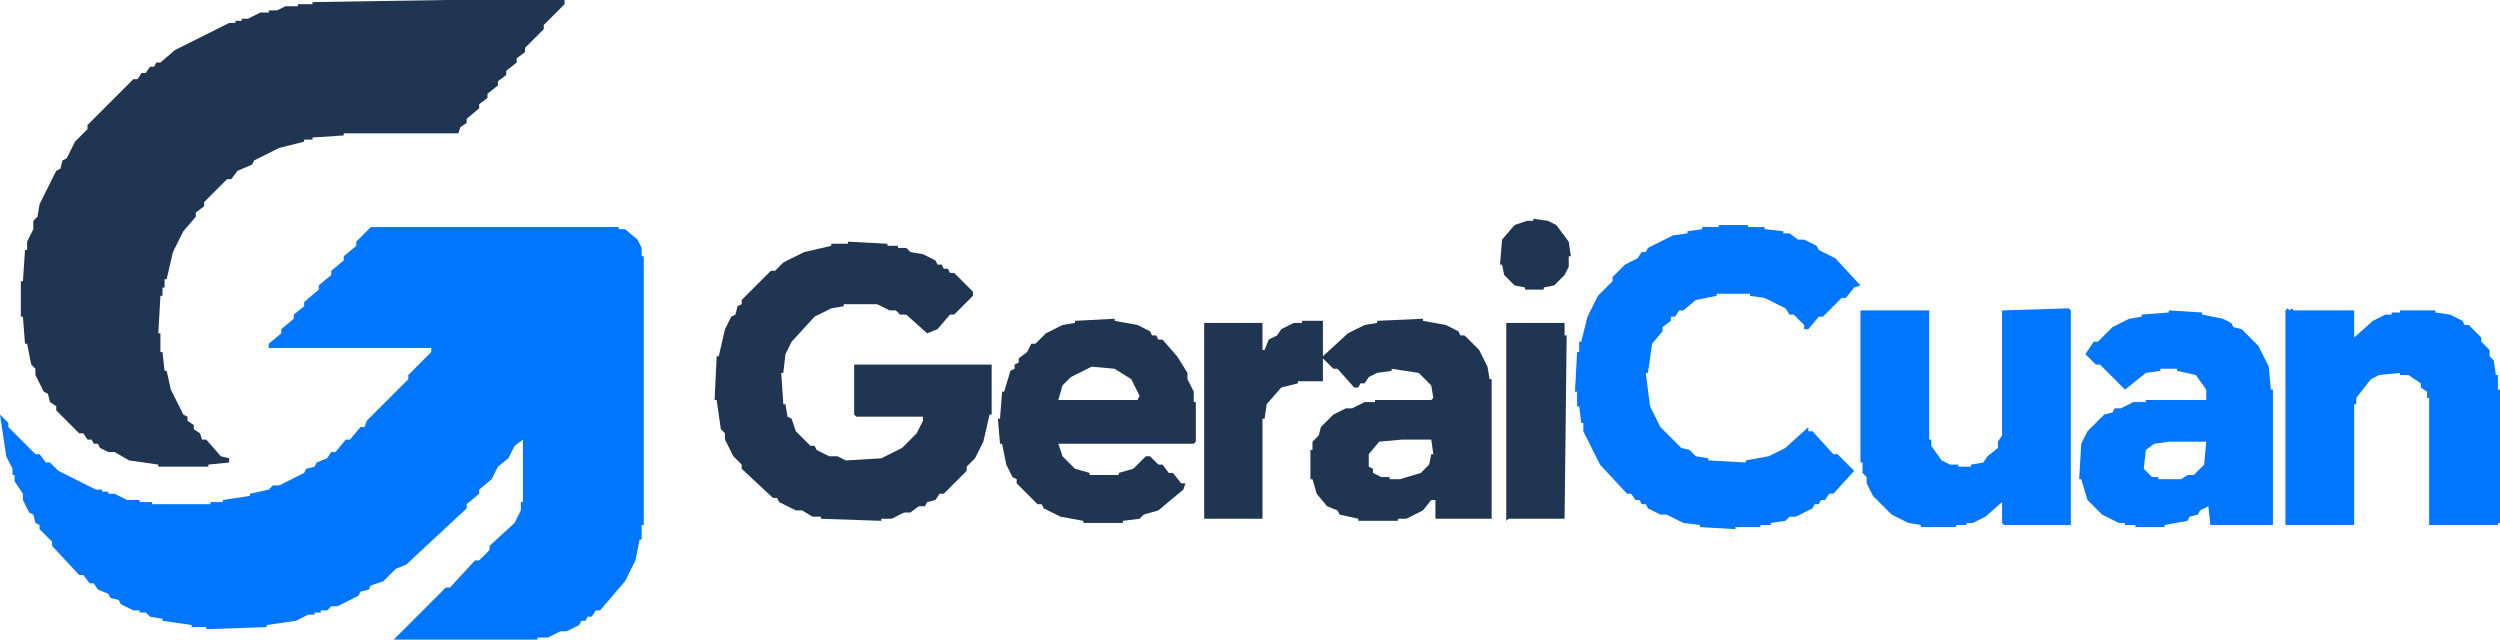
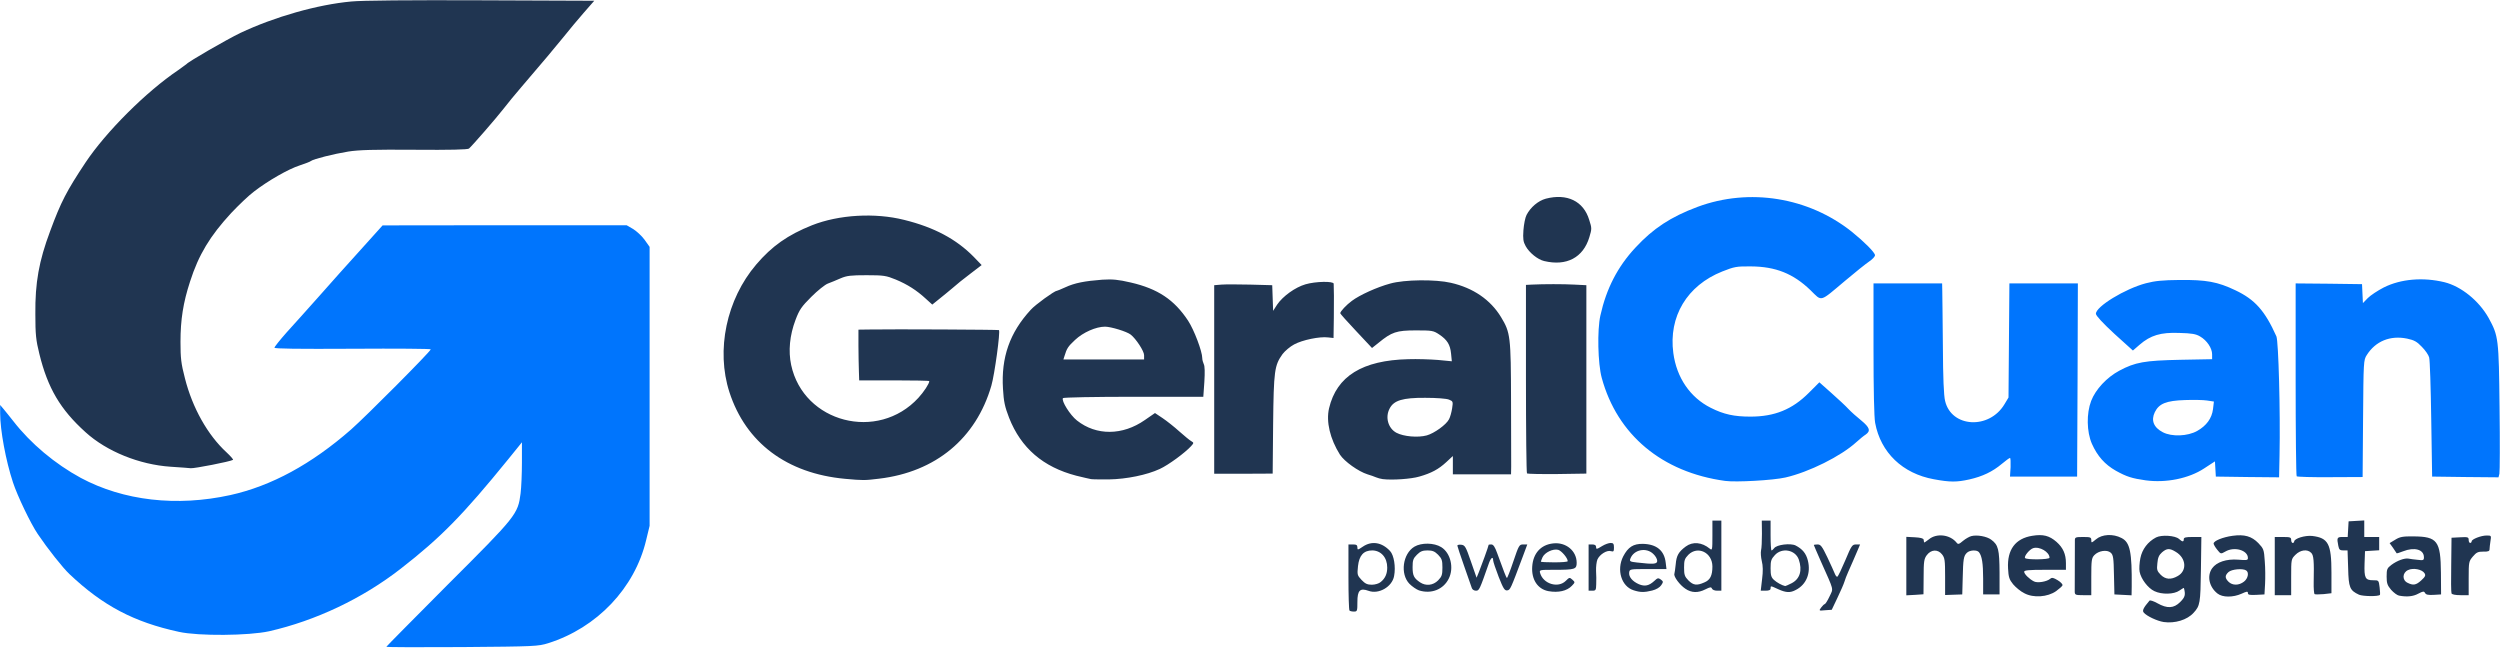
- <svg xmlns="http://www.w3.org/2000/svg" viewBox="0 0 1200 307" role="img" aria-label="GeraiCUAN">
-   <path fill="#203551" fill-rule="evenodd" d="M539 250 L539 251 L520 251 L520 250 L509 248 L501 244 L500 242 L498 242 L488 232 L488 230 L486 229 L483 223 L481 213 L480 213 L479 201 L480 201 L481 188 L482 188 L485 178 L487 177 L487 175 L489 174 L489 172 L493 169 L495 165 L497 165 L502 160 L510 156 L516 155 L516 154 L535 153 L535 154 L546 156 L552 159 L553 161 L555 161 L556 163 L558 163 L565 171 L570 179 L570 182 L573 188 L573 193 L574 193 L574 212 L573 213 L508 213 L510 219 L516 225 L523 227 L523 228 L537 228 L537 227 L544 225 L550 219 L552 219 L556 223 L558 223 L561 227 L563 227 L567 232 L569 232 L568 235 L556 245 L549 247 L547 249ZM724 249 L723 250 L723 155 L751 155 L751 156 L751 161 L752 161 L751 249ZM671 249 L671 250 L652 250 L652 249 L643 247 L642 245 L637 243 L632 237 L630 230 L629 230 L629 216 L630 216 L630 212 L633 209 L634 205 L640 199 L646 196 L649 196 L655 193 L660 193 L660 192 L687 192 L688 191 L687 185 L681 179 L668 177 L668 178 L661 179 L657 181 L655 184 L653 184 L652 186 L650 186 L642 177 L640 177 L635 172 L635 183 L623 183 L623 184 L615 186 L608 194 L607 201 L606 201 L606 249 L578 249 L578 215 L578 155 L606 155 L606 168 L607 168 L609 163 L613 161 L615 158 L621 155 L625 155 L625 154 L635 154 L635 171 L647 160 L655 156 L661 155 L661 154 L683 153 L683 154 L694 156 L700 159 L701 161 L703 161 L710 168 L714 176 L715 182 L716 182 L716 249 L689 249 L689 240 L687 240 L683 245 L675 249ZM423 249 L423 250 L394 249 L394 248 L390 248 L385 245 L382 245 L374 241 L373 239 L371 239 L356 225 L356 223 L352 219 L348 211 L348 208 L346 206 L344 192 L343 192 L344 171 L345 171 L348 158 L351 152 L353 151 L354 147 L356 146 L356 144 L370 130 L372 130 L376 126 L386 121 L399 118 L399 117 L407 117 L407 116 L426 117 L426 118 L431 118 L431 119 L435 119 L437 121 L443 122 L449 125 L450 127 L452 127 L453 129 L455 129 L456 131 L458 131 L467 140 L467 142 L458 151 L456 151 L450 158 L445 160 L435 151 L432 151 L430 149 L427 149 L421 146 L412 146 L405 146 L405 147 L399 148 L391 152 L380 164 L377 170 L376 179 L375 179 L376 194 L377 194 L378 200 L380 201 L382 207 L389 214 L391 214 L392 216 L398 219 L402 219 L406 221 L423 220 L433 215 L440 208 L443 202 L443 200 L411 200 L410 199 L410 175 L476 175 L476 199 L475 199 L472 212 L468 220 L464 224 L464 226 L453 237 L451 237 L449 240 L445 241 L444 243 L441 243 L437 246 L434 246 L428 249ZM672 230 L682 227 L686 223 L687 218 L688 218 L687 211 L673 211 L662 212 L657 218 L657 224 L659 225 L659 227 L663 229 L667 229 L667 230ZM100 223 L100 224 L76 224 L76 223 L62 221 L55 217 L52 217 L48 215 L47 213 L45 213 L44 211 L42 211 L40 208 L38 208 L27 197 L27 195 L24 193 L23 189 L21 188 L17 180 L17 177 L15 175 L13 165 L12 165 L11 152 L10 152 L10 135 L11 135 L12 120 L13 120 L13 116 L16 110 L16 106 L18 104 L19 98 L27 82 L29 81 L30 77 L32 76 L36 68 L42 62 L42 60 L64 38 L66 38 L68 35 L70 35 L72 32 L74 32 L75 30 L77 30 L84 24 L110 11 L113 11 L113 10 L116 10 L116 9 L119 9 L125 6 L129 6 L129 5 L133 5 L137 3 L143 3 L143 2 L150 2 L150 1 L214 0 L271 0 L271 2 L261 12 L261 14 L252 23 L252 25 L248 28 L248 30 L243 34 L243 36 L239 39 L239 41 L234 45 L234 47 L230 50 L230 52 L224 57 L224 59 L221 61 L220 64 L165 64 L165 65 L150 66 L150 67 L146 67 L146 68 L134 71 L122 77 L121 79 L114 82 L111 86 L109 86 L98 97 L98 99 L94 102 L94 104 L88 111 L83 121 L80 134 L79 134 L79 138 L78 138 L78 142 L77 142 L76 160 L77 160 L77 169 L78 169 L79 178 L80 178 L82 187 L88 199 L90 200 L90 202 L93 204 L93 206 L96 208 L97 211 L99 211 L106 219 L110 220 L110 222ZM546 192 L547 190 L543 182 L535 177 L524 176 L514 181 L510 185 L508 192ZM741 138 L741 139 L732 139 L732 138 L727 137 L722 132 L721 127 L720 127 L721 115 L727 108 L733 106 L736 106 L736 105 L743 106 L747 108 L753 116 L754 123 L753 123 L753 128 L751 132 L746 137Z" />
-   <path fill="#0075FD" fill-rule="evenodd" d="M258 306 L258 307 L189 307 L214 282 L216 282 L228 269 L230 269 L235 264 L235 262 L247 251 L250 245 L250 241 L251 241 L251 211 L247 214 L244 220 L239 224 L236 230 L230 235 L230 237 L224 242 L224 244 L195 271 L190 273 L184 279 L178 281 L177 283 L173 284 L172 286 L162 291 L159 291 L157 293 L154 293 L154 294 L151 294 L151 295 L148 295 L142 298 L128 300 L128 301 L99 302 L99 301 L92 301 L92 300 L78 298 L78 297 L72 296 L70 294 L67 294 L67 293 L64 293 L58 290 L57 288 L53 287 L52 285 L47 283 L45 280 L43 280 L40 276 L38 276 L25 262 L25 260 L19 254 L19 252 L17 251 L16 247 L14 246 L11 240 L11 237 L7 231 L7 228 L6 228 L6 225 L3 219 L0 199 L4 203 L4 205 L17 218 L19 218 L22 222 L24 222 L28 226 L46 235 L49 235 L49 236 L52 236 L52 237 L55 237 L61 240 L67 240 L67 241 L73 241 L73 242 L101 242 L101 241 L107 241 L107 240 L120 238 L120 237 L129 235 L131 233 L134 233 L146 227 L147 225 L151 224 L152 222 L157 220 L159 217 L161 217 L166 211 L168 211 L173 205 L175 205 L176 202 L196 182 L196 180 L207 169 L207 167 L129 167 L129 165 L135 160 L135 158 L141 153 L141 151 L146 147 L146 145 L153 139 L153 137 L159 132 L159 130 L165 125 L165 123 L171 118 L171 116 L178 109 L297 109 L297 110 L300 110 L306 115 L308 119 L308 123 L309 123 L309 252 L308 252 L308 259 L307 259 L305 269 L300 279 L288 293 L286 293 L284 296 L282 296 L281 298 L279 298 L278 300 L272 303 L269 303 L263 306ZM833 253 L833 254 L816 253 L816 252 L808 251 L800 247 L797 247 L791 244 L790 242 L788 242 L787 240 L785 240 L783 237 L781 237 L768 223 L760 207 L760 203 L759 203 L758 195 L757 195 L757 188 L756 188 L757 169 L758 169 L758 164 L759 164 L762 152 L767 142 L774 135 L774 133 L780 127 L786 124 L788 121 L790 121 L791 119 L803 113 L810 112 L810 111 L817 110 L817 109 L825 109 L825 108 L839 108 L839 109 L847 109 L847 110 L856 111 L856 112 L859 112 L863 115 L866 115 L872 118 L873 120 L881 124 L893 137 L890 138 L886 143 L884 143 L878 149 L875 152 L873 152 L868 158 L866 158 L866 156 L861 151 L859 151 L857 148 L847 143 L840 142 L840 141 L824 141 L824 142 L814 144 L808 149 L806 149 L804 152 L802 152 L802 154 L798 157 L798 159 L793 165 L791 179 L790 179 L792 195 L797 205 L807 215 L811 216 L814 219 L820 220 L820 221 L838 222 L838 221 L849 219 L857 215 L868 205 L868 207 L870 207 L880 218 L882 218 L890 226 L880 237 L878 237 L876 240 L874 240 L873 242 L871 242 L870 244 L862 248 L859 248 L857 250 L850 251 L850 252 L845 252 L845 253ZM1039 252 L1039 253 L1025 253 L1025 252 L1020 252 L1020 251 L1017 251 L1009 247 L1002 240 L999 230 L998 230 L999 213 L1002 207 L1010 199 L1014 198 L1015 196 L1018 196 L1024 193 L1030 193 L1030 192 L1059 192 L1059 187 L1054 180 L1045 178 L1045 177 L1037 177 L1037 178 L1030 179 L1020 187 L1008 175 L1006 175 L1001 170 L1005 164 L1007 164 L1014 157 L1022 153 L1028 152 L1028 151 L1041 150 L1041 149 L1057 150 L1057 151 L1067 153 L1071 155 L1072 157 L1076 158 L1084 166 L1089 176 L1090 187 L1091 187 L1091 252 L1061 252 L1060 243 L1056 245 L1055 247 L1051 248 L1050 250ZM939 252 L939 253 L922 253 L922 252 L916 251 L908 247 L899 238 L896 232 L896 229 L894 227 L894 222 L893 222 L893 149 L926 149 L926 211 L927 211 L927 214 L932 221 L936 223 L940 223 L940 224 L946 224 L946 223 L952 222 L954 219 L959 215 L959 212 L961 209 L961 149 L993 148 L994 149 L994 252 L962 252 L961 251 L961 241 L953 248 L947 251 L944 251 L944 252ZM1199 251 L1199 252 L1166 252 L1166 191 L1165 191 L1165 188 L1162 186 L1162 184 L1156 180 L1152 180 L1152 179 L1142 180 L1138 182 L1131 191 L1131 194 L1130 194 L1130 252 L1097 252 L1097 207 L1097 149 L1098 148 L1099 149 L1100 148 L1101 149 L1130 149 L1130 162 L1139 154 L1145 151 L1148 151 L1148 150 L1152 150 L1152 149 L1169 149 L1169 150 L1176 151 L1182 154 L1183 156 L1185 156 L1191 162 L1191 164 L1195 168 L1195 171 L1197 173 L1198 180 L1199 180 L1199 187 L1200 187 L1200 251ZM1047 230 L1050 228 L1053 228 L1058 223 L1059 212 L1041 212 L1034 213 L1030 216 L1029 225 L1033 229 L1036 229 L1036 230Z" />
+ <svg xmlns="http://www.w3.org/2000/svg" viewBox="0 0 1676 434" role="img" aria-label="GeraiCUAN">
+   <path fill="#203551" fill-rule="evenodd" d="M1450.5 417.0C1446.1 416.3 1439.1 413.0 1437.2 410.7C1436.0 409.4 1436.9 407.5 1441.0 402.7C1441.4 402.2 1443.8 403.0 1446.3 404.4C1452.9 408.1 1457.3 407.9 1461.6 403.6C1464.9 400.3 1465.3 398.8 1464.1 394.2C1464.0 394.0 1462.7 394.8 1461.1 395.9C1457.5 398.5 1449.3 398.7 1444.3 396.3C1440.0 394.3 1435.3 388.1 1434.4 383.3C1434.0 381.4 1434.3 377.3 1434.9 374.2C1436.1 368.2 1439.9 363.2 1445.4 360.3C1449.1 358.4 1458.2 359.0 1460.8 361.3C1463.1 363.4 1464.0 363.4 1464.0 361.5C1464.0 360.3 1465.3 360.0 1469.9 360.0L1475.8 360.0L1475.5 381.9C1475.2 404.5 1474.9 406.1 1470.6 410.8C1466.3 415.6 1458.0 418.1 1450.5 417.0ZM904.7 409.3C904.3 409.0 904.0 398.8 904.0 386.8L904.0 365.0L907.0 365.0C909.3 365.0 910.0 365.4 910.0 367.0C910.0 368.8 910.2 368.8 913.6 366.5C919.6 362.4 926.4 363.5 931.9 369.4C934.5 372.2 935.8 380.0 934.6 386.2C933.3 393.4 924.3 398.6 917.5 396.1C911.7 394.0 910.0 395.8 910.0 403.5C910.0 409.6 909.9 410.0 907.7 410.0C906.4 410.0 905.0 409.7 904.7 409.3ZM1220.9 407.3C1221.8 406.1 1222.9 405.0 1223.3 405.0C1223.7 405.0 1225.2 402.7 1226.5 399.9C1229.2 394.1 1229.8 396.8 1220.6 376.1C1218.1 370.4 1216.0 365.6 1216.0 365.4C1216.0 365.2 1217.1 365.0 1218.5 365.0C1220.6 365.0 1221.5 366.2 1225.1 373.7C1227.3 378.4 1229.6 383.4 1230.1 384.7C1230.6 386.0 1231.4 386.9 1231.8 386.6C1232.3 386.3 1234.7 381.3 1237.1 375.6C1241.2 365.8 1241.7 365.0 1244.3 365.0L1247.0 365.0L1245.4 368.8C1244.5 370.8 1243.1 374.1 1242.3 376.0C1241.5 377.9 1240.0 381.3 1239.0 383.5C1238.0 385.7 1236.9 388.6 1236.5 390.0C1236.1 391.4 1234.0 396.2 1231.9 400.6L1228.0 408.8L1223.6 409.1C1219.3 409.5 1219.3 409.5 1220.9 407.3ZM1357.1 397.7C1354.6 396.5 1351.3 393.7 1349.6 391.7C1347.0 388.5 1346.5 386.9 1346.2 381.1C1345.5 368.5 1351.1 361.0 1362.4 359.2C1369.7 358.0 1373.9 359.1 1378.7 363.3C1383.1 367.2 1385.0 371.5 1385.0 377.5L1385.0 382.0L1371.0 382.0C1360.0 382.0 1357.0 382.3 1357.0 383.3C1357.0 384.8 1360.4 388.2 1363.6 389.8C1365.9 391.0 1372.1 390.0 1374.5 388.0C1375.6 387.0 1376.7 387.3 1379.5 389.0C1381.5 390.2 1382.9 391.7 1382.7 392.4C1382.5 393.0 1380.6 394.7 1378.4 396.3C1372.7 400.3 1363.2 401.0 1357.1 397.7ZM1486.6 397.9C1481.0 393.5 1479.4 386.1 1483.0 381.0C1486.0 376.8 1492.6 374.6 1500.5 375.2C1506.2 375.7 1507.0 375.6 1507.0 374.1C1507.0 368.8 1497.8 366.2 1491.8 369.8C1488.8 371.5 1488.8 371.5 1486.4 368.5C1485.1 366.9 1484.0 365.0 1484.0 364.4C1484.0 362.6 1490.2 360.1 1496.7 359.2C1504.7 358.1 1509.5 359.5 1514.0 364.1C1517.5 367.8 1517.8 368.4 1518.3 376.2C1518.7 380.8 1518.7 387.6 1518.5 391.5L1518.1 398.5L1512.6 398.8C1508.1 399.0 1507.0 398.8 1507.0 397.6C1507.0 396.3 1506.3 396.4 1502.8 398.0C1497.0 400.6 1490.0 400.6 1486.6 397.9ZM1581.5 398.7C1575.3 395.8 1574.5 394.0 1574.2 380.9L1573.8 369.0L1571.0 369.0C1568.7 369.0 1568.1 368.5 1567.6 365.9C1566.5 360.5 1566.8 360.0 1570.4 360.0L1573.9 360.0L1574.2 354.8L1574.5 349.5L1579.8 349.2L1585.0 348.9L1585.0 354.4L1585.0 360.0L1590.0 360.0L1595.0 360.0L1595.0 364.4L1595.0 368.9L1590.2 369.2L1585.5 369.5L1585.2 377.8C1584.9 387.5 1585.6 389.0 1591.0 389.0C1594.7 389.0 1594.7 389.0 1595.3 393.8C1595.6 396.4 1595.7 398.6 1595.5 398.8C1594.4 400.0 1584.1 399.8 1581.5 398.7ZM1608.3 399.3C1607.1 399.1 1604.7 397.3 1603.0 395.4C1600.5 392.4 1600.0 391.1 1600.0 386.5C1600.0 381.6 1600.3 380.9 1603.2 378.7C1607.1 375.8 1612.1 374.0 1614.7 374.5C1615.7 374.7 1618.4 375.1 1620.8 375.3C1624.6 375.8 1625.0 375.6 1625.0 373.6C1625.0 368.3 1618.6 366.6 1611.0 369.6C1608.7 370.5 1606.8 371.1 1606.7 370.9C1606.6 370.7 1605.5 369.1 1604.3 367.3L1602.0 364.1L1605.8 361.8C1608.9 359.9 1610.8 359.5 1618.0 359.6C1634.0 359.7 1636.2 362.6 1636.4 384.0L1636.5 398.5L1631.6 398.8C1627.9 399.0 1626.4 398.7 1625.8 397.6C1625.0 396.2 1624.5 396.3 1621.2 398.0C1617.8 399.9 1613.5 400.3 1608.3 399.3ZM1278.0 379.5L1278.0 359.9L1283.8 360.2C1287.4 360.4 1289.5 360.9 1289.6 361.8C1289.7 362.4 1289.8 363.3 1289.9 363.6C1289.9 363.9 1291.4 363.0 1293.1 361.6C1298.2 357.3 1307.3 358.3 1311.7 363.8C1312.7 365.1 1313.3 364.9 1316.0 362.6C1317.7 361.2 1320.3 359.7 1321.6 359.4C1325.4 358.4 1332.0 359.6 1334.9 361.8C1339.7 365.3 1340.4 368.3 1340.5 384.0L1340.5 398.5L1335.0 398.5L1329.5 398.5L1329.5 388.0C1329.5 377.7 1328.7 372.7 1326.7 370.2C1325.4 368.5 1320.5 368.7 1318.6 370.6C1316.4 372.7 1316.1 374.8 1315.8 387.5L1315.5 398.5L1309.8 398.7L1304.0 398.9L1304.0 386.6C1304.0 375.6 1303.8 374.0 1301.9 371.6C1299.1 368.1 1294.6 368.3 1291.7 372.2C1289.9 374.6 1289.6 376.5 1289.6 386.7L1289.5 398.4L1283.8 398.8L1278.0 399.1L1278.0 379.5ZM1390.9 396.8C1390.9 395.0 1390.9 377.0 1391.0 362.2C1391.0 360.2 1391.5 360.0 1396.5 360.0C1401.4 360.0 1402.0 360.2 1402.0 362.1C1402.0 364.1 1402.1 364.1 1405.1 361.6C1409.2 358.1 1416.6 357.7 1422.3 360.7C1428.0 363.6 1429.3 370.0 1429.1 393.3L1429.0 399.1L1423.2 398.8L1417.5 398.5L1417.2 385.4C1417.0 373.9 1416.7 372.0 1415.0 370.5C1412.5 368.3 1406.8 369.2 1404.0 372.2C1402.2 374.1 1402.0 375.8 1402.0 386.7L1402.0 399.0L1396.5 399.0C1391.5 399.0 1391.0 398.8 1390.9 396.8ZM1525.0 379.5L1525.0 360.0L1530.5 360.0C1535.3 360.0 1536.0 360.2 1536.0 362.0C1536.0 363.1 1536.5 364.0 1537.0 364.0C1537.5 364.0 1538.0 363.6 1538.0 363.1C1538.0 361.0 1545.3 358.8 1550.1 359.3C1560.9 360.6 1563.0 364.6 1563.0 383.8L1563.0 397.7L1557.8 398.3C1554.9 398.5 1552.1 398.6 1551.7 398.3C1551.3 398.0 1551.0 394.4 1551.1 390.2C1551.4 376.0 1551.1 372.2 1549.4 370.6C1546.9 368.0 1542.2 368.6 1538.9 371.9C1536.0 374.8 1536.0 374.9 1536.0 386.9L1536.0 399.0L1530.5 399.0L1525.0 399.0L1525.0 379.5ZM1643.5 397.8C1643.2 397.1 1643.1 388.4 1643.3 378.5L1643.5 360.5L1649.2 360.2C1654.5 359.9 1655.0 360.1 1655.0 362.0C1655.0 363.1 1655.5 364.0 1656.0 364.0C1656.5 364.0 1657.0 363.5 1657.0 362.9C1657.0 361.5 1663.3 359.0 1667.1 359.0C1670.2 359.0 1670.2 359.1 1669.6 362.8C1669.3 364.8 1669.0 367.3 1669.0 368.2C1669.0 369.5 1668.1 369.9 1664.8 369.8C1661.2 369.8 1660.2 370.3 1657.8 373.1C1655.1 376.3 1655.0 376.8 1655.0 387.7L1655.0 399.0L1649.5 399.0C1645.9 399.0 1643.8 398.5 1643.5 397.8ZM951.3 395.8C949.6 395.2 946.7 393.2 944.9 391.4C938.5 384.8 940.4 371.2 948.2 366.5C952.9 363.7 961.4 363.8 966.2 366.8C972.5 370.7 974.9 380.8 971.2 388.0C967.6 395.2 959.5 398.4 951.3 395.8ZM1038.0 396.3C1030.8 394.9 1026.6 388.5 1027.2 379.8C1027.8 370.9 1033.0 365.2 1041.2 364.3C1049.8 363.3 1057.0 369.3 1057.0 377.3C1057.0 381.6 1055.9 382.0 1042.2 382.0C1032.0 382.0 1031.9 382.0 1032.5 384.2C1034.6 391.5 1044.6 394.5 1049.7 389.4C1052.1 387.0 1052.3 387.0 1054.1 388.6C1056.0 390.3 1056.0 390.4 1053.8 392.7C1050.5 396.2 1044.7 397.5 1038.0 396.3ZM1095.1 395.7C1087.0 393.1 1083.6 382.1 1088.2 373.0C1091.5 366.7 1095.0 364.5 1101.4 364.6C1110.6 364.8 1115.8 369.1 1116.7 377.3L1117.2 381.5L1104.9 381.5C1092.7 381.5 1092.5 381.5 1092.2 383.8C1091.8 386.7 1094.4 389.8 1098.8 391.7C1102.7 393.3 1105.5 392.7 1109.0 389.5C1111.2 387.4 1111.7 387.3 1113.4 388.5C1115.1 389.8 1115.2 390.1 1113.7 392.3C1112.7 393.8 1110.4 395.2 1107.6 395.9C1102.3 397.2 1099.7 397.2 1095.1 395.7ZM1129.9 394.7C1126.1 392.2 1121.9 386.5 1122.5 384.7C1122.7 384.0 1123.1 381.2 1123.4 378.3C1123.9 372.4 1125.3 370.0 1130.1 366.4C1134.8 362.9 1141.0 363.5 1146.2 367.8C1147.9 369.2 1148.0 368.7 1148.0 359.2L1148.0 349.0L1151.0 349.0L1154.0 349.0L1154.0 372.5L1154.0 396.0L1151.1 396.0C1149.5 396.0 1148.0 395.4 1147.7 394.6C1147.2 393.4 1146.5 393.5 1143.3 395.1C1138.4 397.6 1134.0 397.5 1129.9 394.7ZM1192.1 395.0C1186.9 392.6 1187.0 392.6 1187.0 394.5C1187.0 395.5 1186.0 396.0 1183.7 396.0L1180.4 396.0L1181.3 388.3C1182.0 382.9 1181.9 379.3 1181.1 376.1C1180.5 373.6 1180.3 370.4 1180.6 369.0C1181.0 367.6 1181.2 362.6 1181.2 357.8L1181.1 349.0L1184.1 349.0L1187.0 349.0L1187.0 359.0C1187.0 364.5 1187.3 369.0 1187.6 369.0C1188.0 369.0 1188.8 368.3 1189.4 367.5C1191.1 365.1 1200.4 364.0 1203.8 365.7C1208.4 368.1 1210.8 371.0 1212.0 375.8C1214.1 384.2 1211.0 391.9 1203.9 395.5C1200.2 397.5 1197.4 397.4 1192.1 395.0ZM986.7 394.2C986.4 393.3 984.1 386.7 981.6 379.6C979.1 372.5 977.0 366.2 977.0 365.8C977.0 365.3 978.2 365.0 979.7 365.2C982.1 365.5 982.7 366.5 986.1 376.4L989.9 387.3L991.5 383.4C992.9 380.0 998.0 366.0 998.0 365.2C998.0 365.1 998.8 365.0 999.8 365.0C1001.1 365.0 1002.2 366.6 1003.7 370.8C1008.1 383.0 1009.7 387.0 1010.2 387.5C1010.4 387.8 1012.4 382.8 1014.5 376.5C1018.2 365.6 1018.5 365.0 1021.1 365.0L1023.9 365.0L1021.0 372.8C1012.6 395.2 1012.5 395.5 1010.4 395.8C1008.7 396.0 1007.8 394.6 1004.7 386.7C1002.7 381.5 1001.0 376.5 1001.0 375.6C1001.0 372.9 999.6 373.8 998.3 377.2C991.8 395.7 991.7 396.0 989.4 396.0C988.2 396.0 987.0 395.2 986.7 394.2ZM1065.0 380.5L1065.0 365.0L1067.5 365.0C1069.1 365.0 1070.0 365.6 1070.0 366.5C1070.0 368.4 1070.3 368.4 1074.2 366.0C1076.0 364.9 1078.5 364.0 1079.8 364.0C1081.6 364.0 1082.0 364.6 1082.0 367.1C1082.0 369.7 1081.7 370.0 1080.0 369.5C1077.3 368.6 1072.4 371.7 1070.9 375.1C1070.3 376.6 1069.9 380.0 1070.0 382.7C1070.2 385.3 1070.2 389.4 1070.1 391.8C1070.0 395.6 1069.8 396.0 1067.5 396.0L1065.0 396.0L1065.0 380.5ZM1201.1 391.0C1206.7 388.1 1208.4 382.4 1205.9 375.1C1203.6 368.6 1194.7 366.9 1189.9 372.1C1187.4 374.8 1187.0 376.0 1187.0 380.9C1187.0 385.6 1187.4 387.1 1189.3 388.8C1191.0 390.4 1194.7 392.5 1196.8 392.9C1196.9 393.0 1198.9 392.1 1201.1 391.0ZM925.6 390.2C928.6 387.8 930.0 384.7 930.0 380.5C930.0 373.8 925.9 369.1 920.0 369.0C914.2 369.0 911.2 372.3 910.4 379.5C909.8 385.3 909.9 385.7 912.8 388.8C915.2 391.3 916.6 392.0 919.7 392.0C921.8 392.0 924.5 391.2 925.6 390.2ZM964.1 389.1C966.6 386.5 967.0 385.4 967.0 380.5C967.0 375.6 966.6 374.5 964.1 371.9C961.8 369.6 960.3 369.0 957.0 369.0C953.7 369.0 952.2 369.6 949.9 371.9C947.4 374.4 947.0 375.6 947.0 380.2C947.0 385.9 947.9 387.6 952.0 390.4C955.9 393.0 960.7 392.5 964.1 389.1ZM1142.5 390.5C1146.5 388.9 1148.0 385.9 1148.0 379.7C1147.9 370.4 1138.2 365.7 1131.9 371.9C1129.4 374.5 1129.0 375.6 1129.0 380.5C1129.0 385.4 1129.4 386.5 1131.9 389.1C1135.2 392.4 1137.5 392.7 1142.5 390.5ZM1504.4 389.9C1507.1 387.8 1507.9 383.7 1505.8 382.4C1503.5 380.9 1496.1 381.6 1494.0 383.5C1491.5 385.8 1491.5 387.5 1494.0 390.0C1496.6 392.6 1501.0 392.6 1504.4 389.9ZM1623.2 389.1C1625.9 386.6 1626.3 385.8 1625.4 384.3C1623.8 381.7 1617.8 380.5 1614.3 382.2C1610.5 384.0 1610.3 388.9 1614.0 390.7C1617.8 392.6 1619.7 392.3 1623.2 389.1ZM1459.9 386.2C1466.3 382.7 1465.7 374.2 1458.7 370.0C1454.5 367.4 1452.7 367.5 1449.4 370.3C1447.4 372.1 1446.6 373.8 1446.3 377.6C1445.8 382.0 1446.1 382.8 1448.5 385.3C1451.7 388.5 1455.4 388.8 1459.9 386.2ZM1111.0 376.0C1111.0 374.8 1109.9 372.8 1108.5 371.5C1103.8 366.7 1095.3 368.4 1093.0 374.5C1092.3 376.3 1092.8 376.6 1097.4 377.1C1108.6 378.4 1111.0 378.2 1111.0 376.0ZM1051.0 376.2C1051.0 374.1 1046.8 369.2 1044.6 368.6C1041.1 367.7 1035.6 370.4 1034.1 373.6C1033.5 375.0 1033.0 376.3 1033.0 376.5C1033.0 376.8 1037.0 377.0 1042.0 377.0C1047.0 377.0 1051.0 376.7 1051.0 376.2ZM1374.0 373.9C1374.0 370.1 1367.3 366.1 1363.0 367.5C1360.6 368.3 1356.8 372.9 1357.6 374.1C1358.4 375.4 1374.0 375.2 1374.0 373.9ZM566.5 321.0C527.5 317.4 500.0 296.8 489.0 262.9C479.9 234.7 487.0 200.7 507.0 177.3C517.5 165.0 528.1 157.5 544.4 151.0C562.4 143.9 586.6 142.5 606.1 147.4C626.4 152.4 641.2 160.4 652.8 172.2L658.1 177.7L650.4 183.6C646.1 186.8 640.8 191.1 638.6 193.1C636.3 195.0 632.4 198.3 629.7 200.4L625.0 204.2L620.7 200.3C614.5 194.6 608.4 190.7 600.5 187.4C594.1 184.8 592.5 184.5 581.0 184.5C570.4 184.5 567.7 184.8 563.5 186.6C560.8 187.8 556.9 189.4 555.0 190.1C553.1 190.8 548.1 194.8 543.9 199.0C537.3 205.6 535.9 207.6 533.3 214.5C529.4 224.8 528.4 235.3 530.4 244.7C538.7 283.4 588.5 296.3 615.7 266.7C619.3 262.8 623.0 257.2 623.0 255.5C623.0 255.2 612.4 255.0 599.5 255.0L576.0 255.0L575.8 248.8C575.7 245.3 575.5 237.7 575.5 231.8L575.5 221.0L582.5 220.9C599.1 220.6 669.3 221.0 669.7 221.3C670.7 222.3 666.8 251.0 664.6 258.6C654.3 294.0 627.2 316.4 589.4 320.9C579.6 322.1 578.7 322.1 566.5 321.0ZM731.4 321.2C730.4 321.0 725.9 320.0 721.5 318.9C699.3 313.1 684.5 300.4 676.5 280.1C673.6 272.6 672.9 269.2 672.4 260.7C671.1 239.6 676.9 223.0 691.0 207.7C694.0 204.3 706.9 195.0 708.4 195.0C708.7 195.0 711.3 193.9 714.2 192.6C720.4 189.7 727.2 188.4 739.0 187.5C745.9 187.1 749.5 187.4 758.1 189.4C776.2 193.6 787.2 200.9 796.5 215.0C800.5 221.1 806.0 235.6 806.0 240.1C806.0 241.2 806.5 243.0 807.0 244.1C807.7 245.3 807.8 249.7 807.4 256.0L806.7 266.0L759.9 266.0C734.2 266.0 712.9 266.4 712.6 266.9C711.4 268.7 717.4 278.3 722.0 281.9C735.0 292.2 752.6 292.0 767.5 281.6L774.3 276.9L779.4 280.3C782.2 282.2 787.3 286.2 790.7 289.3C794.1 292.3 797.7 295.3 798.7 295.8C800.4 296.8 800.4 297.0 798.5 299.1C794.5 303.5 783.4 311.7 777.5 314.4C768.9 318.4 755.3 321.2 743.4 321.4C737.9 321.4 732.5 321.4 731.4 321.2ZM927.0 321.2C925.6 321.0 923.6 320.5 922.5 320.0C921.4 319.5 918.8 318.6 916.8 318.0C910.7 316.1 901.3 309.4 898.3 304.8C891.7 294.3 888.9 282.7 891.0 273.7C896.1 252.2 913.3 241.5 944.2 240.8C949.9 240.6 958.7 240.9 963.9 241.3L973.3 242.2L972.8 237.1C972.2 231.0 970.2 227.8 964.8 224.2C960.9 221.6 960.0 221.5 949.1 221.5C936.2 221.5 933.0 222.6 924.2 229.8L919.8 233.3L909.2 222.0C903.3 215.7 898.5 210.4 898.5 210.0C898.5 208.8 902.6 204.4 906.3 201.7C911.5 197.8 923.1 192.5 932.0 190.1C941.5 187.4 962.4 187.2 972.7 189.6C987.6 193.0 999.2 200.9 1006.3 212.6C1012.6 223.0 1012.9 225.5 1013.0 268.8C1013.1 290.1 1013.1 309.9 1013.1 312.8L1013.0 318.0L993.5 318.0L974.0 318.0L974.0 311.9L974.0 305.7L969.6 309.8C964.4 314.6 959.6 317.2 951.5 319.5C946.1 321.1 933.5 322.0 927.0 321.2ZM814.0 254.4L814.0 191.2L818.8 190.8C821.4 190.6 830.1 190.6 838.2 190.8L852.9 191.2L853.2 199.8L853.5 208.4L856.2 204.2C860.0 198.6 868.3 192.6 875.2 190.6C882.0 188.6 894.0 188.4 894.1 190.2C894.3 193.6 894.3 200.7 894.2 213.0L894.0 226.6L890.3 226.2C884.7 225.5 873.1 227.9 867.6 230.9C864.9 232.3 861.4 235.3 859.8 237.4C854.4 245.0 853.9 248.4 853.5 284.5L853.2 317.5L833.6 317.6L814.0 317.6L814.0 254.4ZM1023.7 317.4C1023.3 317.0 1023.0 288.4 1023.0 253.8L1023.0 191.0L1026.8 190.8C1035.1 190.4 1048.0 190.4 1055.5 190.8L1063.5 191.2L1063.5 254.4L1063.5 317.5L1043.9 317.8C1033.2 317.9 1024.1 317.7 1023.7 317.4ZM114.4 312.9C93.4 311.5 71.5 302.6 57.4 289.8C40.4 274.5 32.0 260.1 26.4 237.3C24.1 228.1 23.7 224.2 23.7 210.5C23.5 189.6 26.1 175.0 33.6 155.0C40.9 135.2 44.7 128.0 57.3 109.0C71.1 88.3 98.1 61.4 119.5 47.0C122.2 45.1 124.7 43.3 125.0 43.0C126.3 41.3 152.0 26.5 161.1 22.1C184.0 11.3 212.7 3.1 235.5 1.0C242.3 0.3 275.2 0.0 322.5 0.2L398.4 0.5L391.4 8.5C387.6 12.9 381.4 20.2 377.8 24.8C371.4 32.7 364.9 40.4 349.5 58.4C345.6 62.9 340.2 69.5 337.5 73.0C332.1 79.9 316.5 97.8 314.4 99.6C313.5 100.3 301.9 100.6 277.8 100.4C250.7 100.2 240.4 100.5 233.5 101.6C223.7 103.2 210.2 106.6 208.5 107.9C208.0 108.4 204.5 109.7 200.9 110.9C193.4 113.3 179.6 121.2 170.3 128.4C166.8 131.0 160.0 137.5 155.0 142.8C140.8 158.2 133.2 170.7 127.4 188.8C122.8 202.9 121.0 214.3 121.0 229.2C121.0 240.1 121.4 243.7 124.0 253.7C129.0 273.4 139.2 291.6 151.8 303.2C154.6 305.8 156.6 308.1 156.2 308.3C154.1 309.5 130.4 314.1 127.9 313.9C127.1 313.8 121.0 313.3 114.4 312.9ZM956.5 291.9C961.5 290.5 969.6 284.7 971.4 281.1C972.2 279.7 973.1 276.3 973.5 273.8C974.2 269.2 974.1 269.0 971.4 267.9C969.7 267.2 963.0 266.7 955.5 266.7C940.4 266.6 934.4 268.4 931.6 273.9C928.5 279.7 930.6 287.1 936.1 290.1C941.0 292.7 950.6 293.5 956.5 291.9ZM767.0 238.1C767.0 235.4 761.6 227.1 758.0 224.3C755.5 222.3 744.8 219.0 740.8 219.0C734.8 219.0 726.1 222.8 720.7 227.9C716.0 232.3 715.2 233.5 713.6 238.8L712.9 241.0L739.9 241.0L767.0 241.0L767.0 238.1ZM1035.2 175.0C1030.9 174.0 1025.2 169.4 1022.8 165.0C1021.2 162.1 1020.9 160.2 1021.3 154.4C1021.6 150.4 1022.5 145.8 1023.4 144.1C1026.1 138.9 1031.2 134.6 1036.3 133.2C1050.5 129.5 1061.6 134.8 1065.4 147.4C1067.2 153.0 1067.2 153.4 1065.5 159.0C1061.4 172.7 1050.2 178.6 1035.2 175.0Z" />
+   <path fill="#0075FD" fill-rule="evenodd" d="M259.0 433.6C259.0 433.4 277.6 414.6 300.3 391.8C346.3 345.9 347.2 344.7 349.0 330.8C349.5 326.8 349.9 317.4 349.9 310.0L349.9 296.5L347.9 299.0C346.8 300.4 343.5 304.4 340.7 307.9C310.3 345.3 295.6 360.3 268.6 381.3C242.9 401.3 211.6 416.1 180.4 423.2C166.8 426.2 133.1 426.5 120.0 423.6C89.9 417.1 69.0 406.1 46.7 385.0C42.1 380.7 31.9 367.8 25.3 358.0C20.6 351.1 11.6 332.3 8.7 323.4C3.9 308.9 0.1 288.4 0.1 277.0L0.1 271.5L2.3 274.1C3.5 275.6 6.5 279.2 8.9 282.3C20.6 297.4 36.9 311.0 54.2 320.4C82.8 335.7 118.4 339.8 154.4 331.9C181.9 325.8 208.8 311.2 235.4 287.9C245.7 278.8 288.0 236.3 288.8 234.2C288.9 233.8 265.4 233.6 236.5 233.8C199.6 234.0 184.0 233.8 184.0 233.1C184.0 232.5 187.7 227.9 192.2 222.8C196.8 217.8 206.6 206.8 214.0 198.5C221.4 190.1 234.0 176.0 242.0 167.2L256.5 151.1L338.3 151.0L420.1 151.0L424.4 153.5C426.7 154.9 430.2 158.1 432.1 160.7L435.5 165.5L435.5 259.0L435.5 352.5L433.2 362.0C425.6 394.2 400.2 420.9 367.5 431.2C360.7 433.3 358.7 433.4 309.8 433.8C281.8 434.0 259.0 433.9 259.0 433.6ZM1156.5 322.4C1114.2 316.6 1084.2 291.5 1073.8 253.3C1071.2 243.8 1070.7 221.1 1072.9 211.5C1076.9 193.5 1084.4 178.9 1096.3 166.1C1108.3 153.1 1120.1 145.4 1138.0 138.7C1172.7 125.8 1212.4 132.2 1241.5 155.4C1249.8 162.1 1257.0 169.3 1257.0 171.1C1257.0 172.0 1255.2 173.9 1253.1 175.3C1250.9 176.8 1243.6 182.6 1237.0 188.2C1219.5 202.9 1221.7 202.3 1213.7 194.5C1202.2 183.4 1190.3 178.7 1173.9 178.6C1164.1 178.5 1162.7 178.8 1154.6 182.0C1131.0 191.4 1118.5 212.2 1121.8 236.7C1124.0 253.2 1133.1 266.5 1146.9 273.4C1155.6 277.8 1162.6 279.3 1173.5 279.3C1189.7 279.3 1201.5 274.5 1212.6 263.4L1219.7 256.3L1227.8 263.5C1232.2 267.4 1237.4 272.2 1239.2 274.2C1241.0 276.1 1244.9 279.6 1247.8 281.9C1253.5 286.6 1254.2 288.9 1250.8 291.3C1249.5 292.1 1246.7 294.4 1244.5 296.4C1234.1 305.9 1212.7 316.5 1197.0 320.1C1188.8 322.0 1163.7 323.4 1156.5 322.4ZM1296.5 321.3C1275.5 317.5 1260.8 303.4 1257.1 283.5C1256.4 279.8 1256.0 261.2 1256.0 233.8L1256.0 190.0L1279.0 190.0L1302.0 190.0L1302.1 194.8C1302.2 197.4 1302.3 213.9 1302.5 231.5C1302.6 253.4 1303.1 265.2 1304.0 268.8C1308.2 286.7 1333.6 288.1 1343.8 271.0L1346.5 266.5L1346.8 228.2L1347.1 190.0L1370.1 190.0L1393.0 190.0L1392.8 254.8L1392.5 319.5L1370.0 319.5L1347.5 319.5L1347.9 313.2C1348.0 309.8 1347.9 307.0 1347.5 307.0C1347.1 307.0 1344.6 308.8 1342.0 311.0C1335.8 316.2 1329.1 319.4 1320.3 321.4C1311.8 323.3 1307.3 323.3 1296.5 321.3ZM1438.3 322.0C1429.3 320.7 1425.7 319.6 1418.5 315.6C1411.1 311.4 1406.1 305.8 1402.4 297.5C1398.9 289.4 1398.7 277.2 1401.9 268.8C1404.9 261.0 1412.4 253.0 1420.8 248.5C1431.5 242.8 1437.7 241.7 1461.8 241.2L1483.0 240.8L1483.0 237.5C1483.0 233.4 1479.5 228.2 1475.0 225.6C1472.2 223.9 1469.3 223.4 1461.0 223.2C1448.5 222.7 1441.7 224.8 1434.4 231.1L1429.9 235.0L1417.5 223.8C1409.6 216.5 1405.2 211.7 1405.1 210.4C1404.9 205.6 1424.6 193.6 1438.6 189.9C1444.7 188.3 1449.9 187.8 1461.0 187.7C1479.0 187.5 1486.7 188.9 1498.6 194.6C1511.7 200.8 1518.4 208.3 1526.1 225.5C1527.5 228.7 1528.8 276.1 1528.2 305.3L1527.9 320.0L1506.7 319.8L1485.5 319.5L1485.2 314.4L1484.9 309.3L1477.7 314.0C1467.4 320.8 1452.1 323.9 1438.3 322.0ZM1539.7 319.3C1539.3 319.0 1539.0 289.7 1539.0 254.3L1539.0 190.0L1561.2 190.2L1583.5 190.5L1583.8 196.9L1584.1 203.2L1587.4 199.8C1589.2 198.0 1594.0 194.8 1598.1 192.7C1609.5 187.0 1624.4 185.7 1638.8 189.2C1650.0 192.0 1661.9 201.6 1668.4 213.2C1675.0 225.3 1675.2 226.9 1675.7 273.3C1676.0 296.4 1675.9 316.3 1675.6 317.6L1675.0 320.0L1652.7 319.8L1630.5 319.5L1629.9 281.0C1629.6 259.8 1629.0 241.2 1628.5 239.6C1628.1 238.0 1625.9 234.8 1623.6 232.5C1620.3 229.0 1618.4 228.0 1613.7 227.0C1602.4 224.7 1592.6 228.7 1586.7 238.0C1584.5 241.4 1584.5 242.2 1584.2 280.7L1583.9 319.8L1562.1 319.9C1550.2 320.0 1540.1 319.7 1539.7 319.3ZM1473.0 288.9C1479.2 285.4 1482.8 280.5 1483.6 274.3L1484.2 269.2L1479.6 268.5C1477.1 268.1 1470.4 268.0 1464.8 268.2C1452.2 268.6 1447.4 270.6 1444.6 276.3C1441.9 281.8 1443.8 286.6 1450.0 289.8C1456.0 292.9 1466.6 292.5 1473.0 288.9Z" />
</svg>
